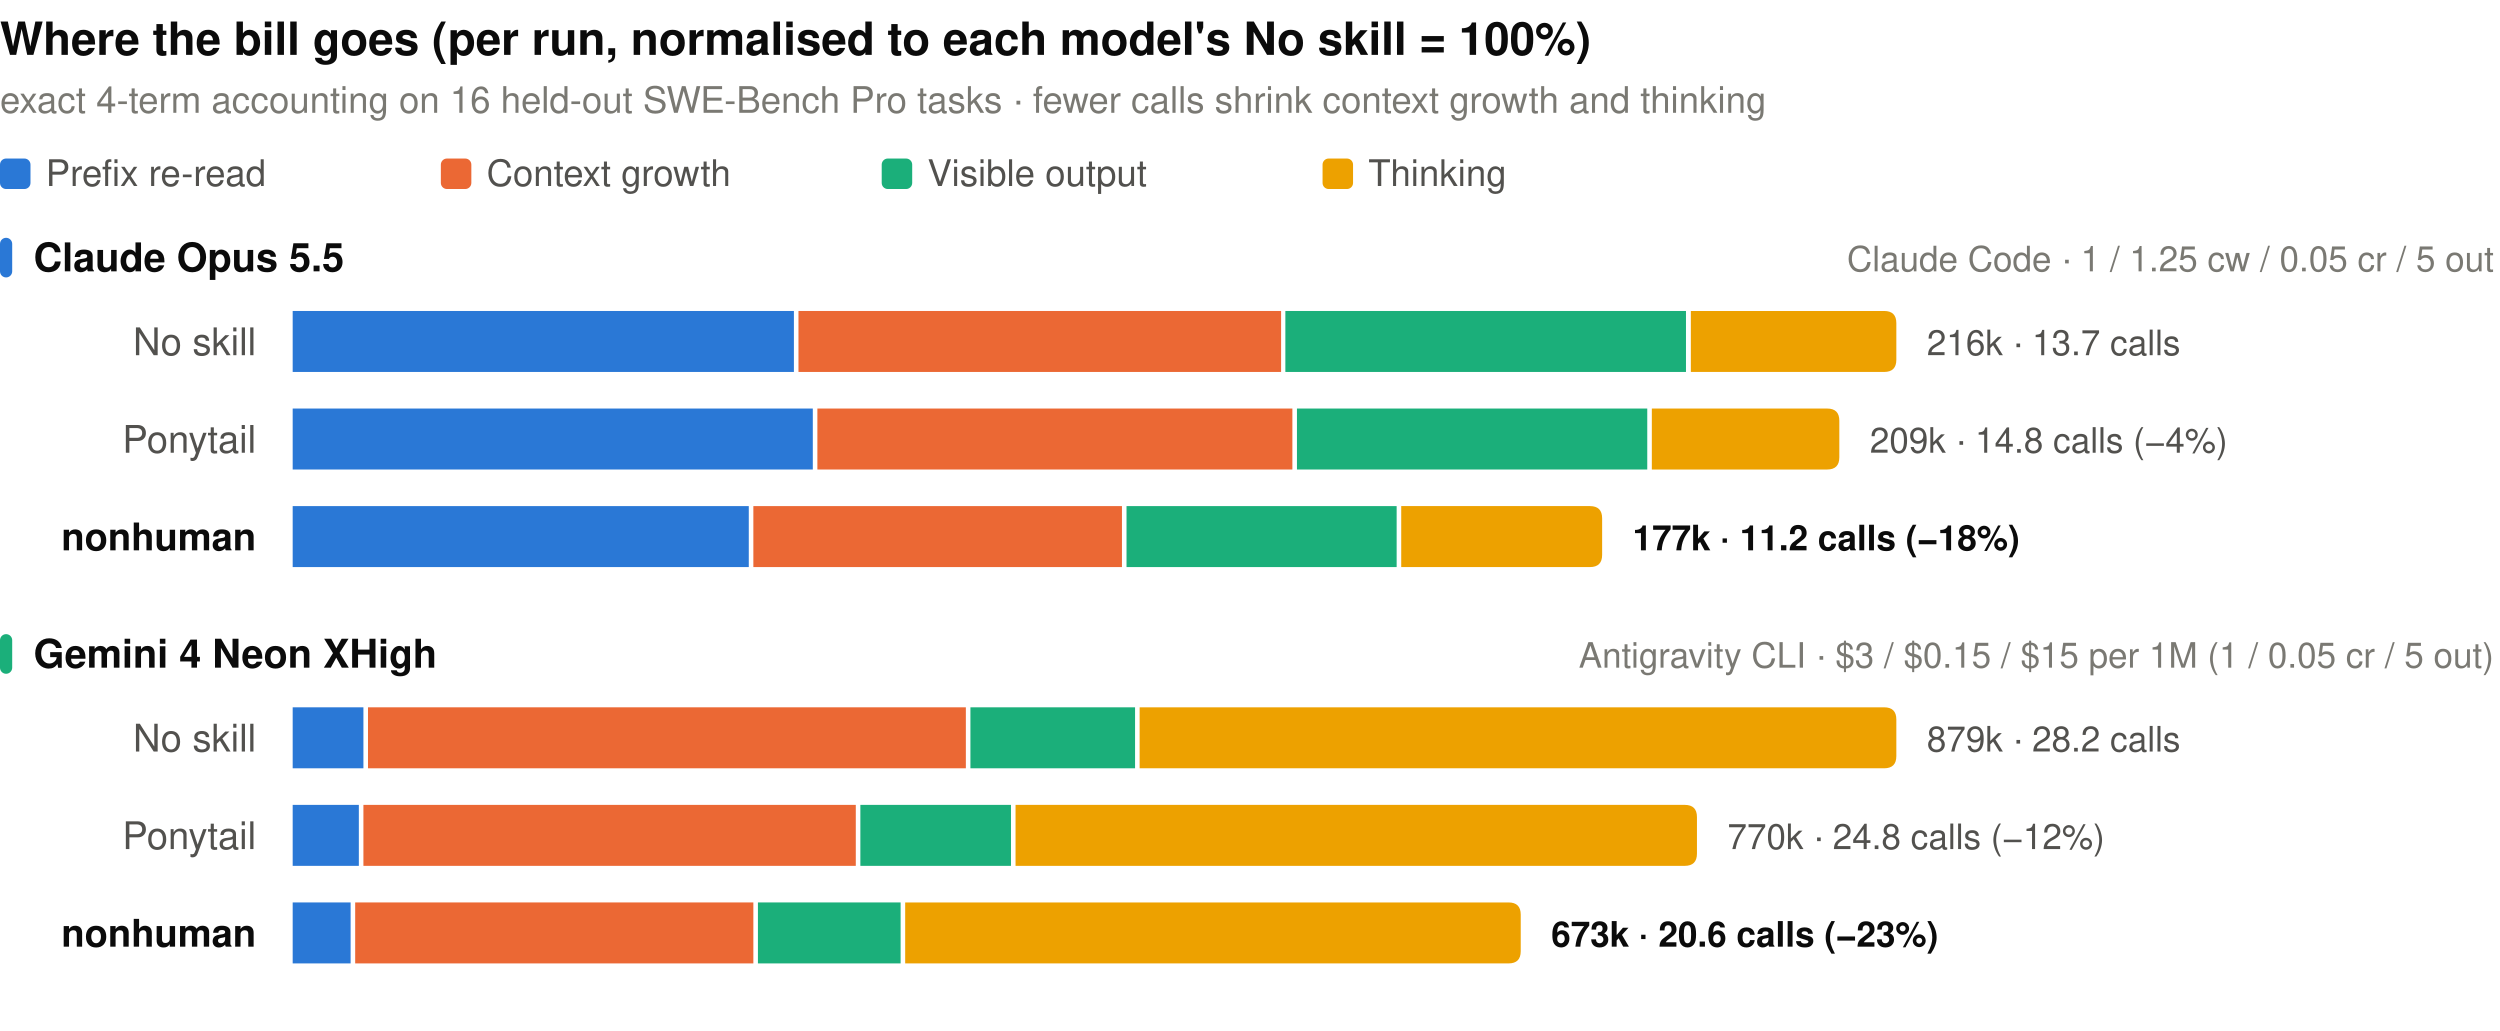
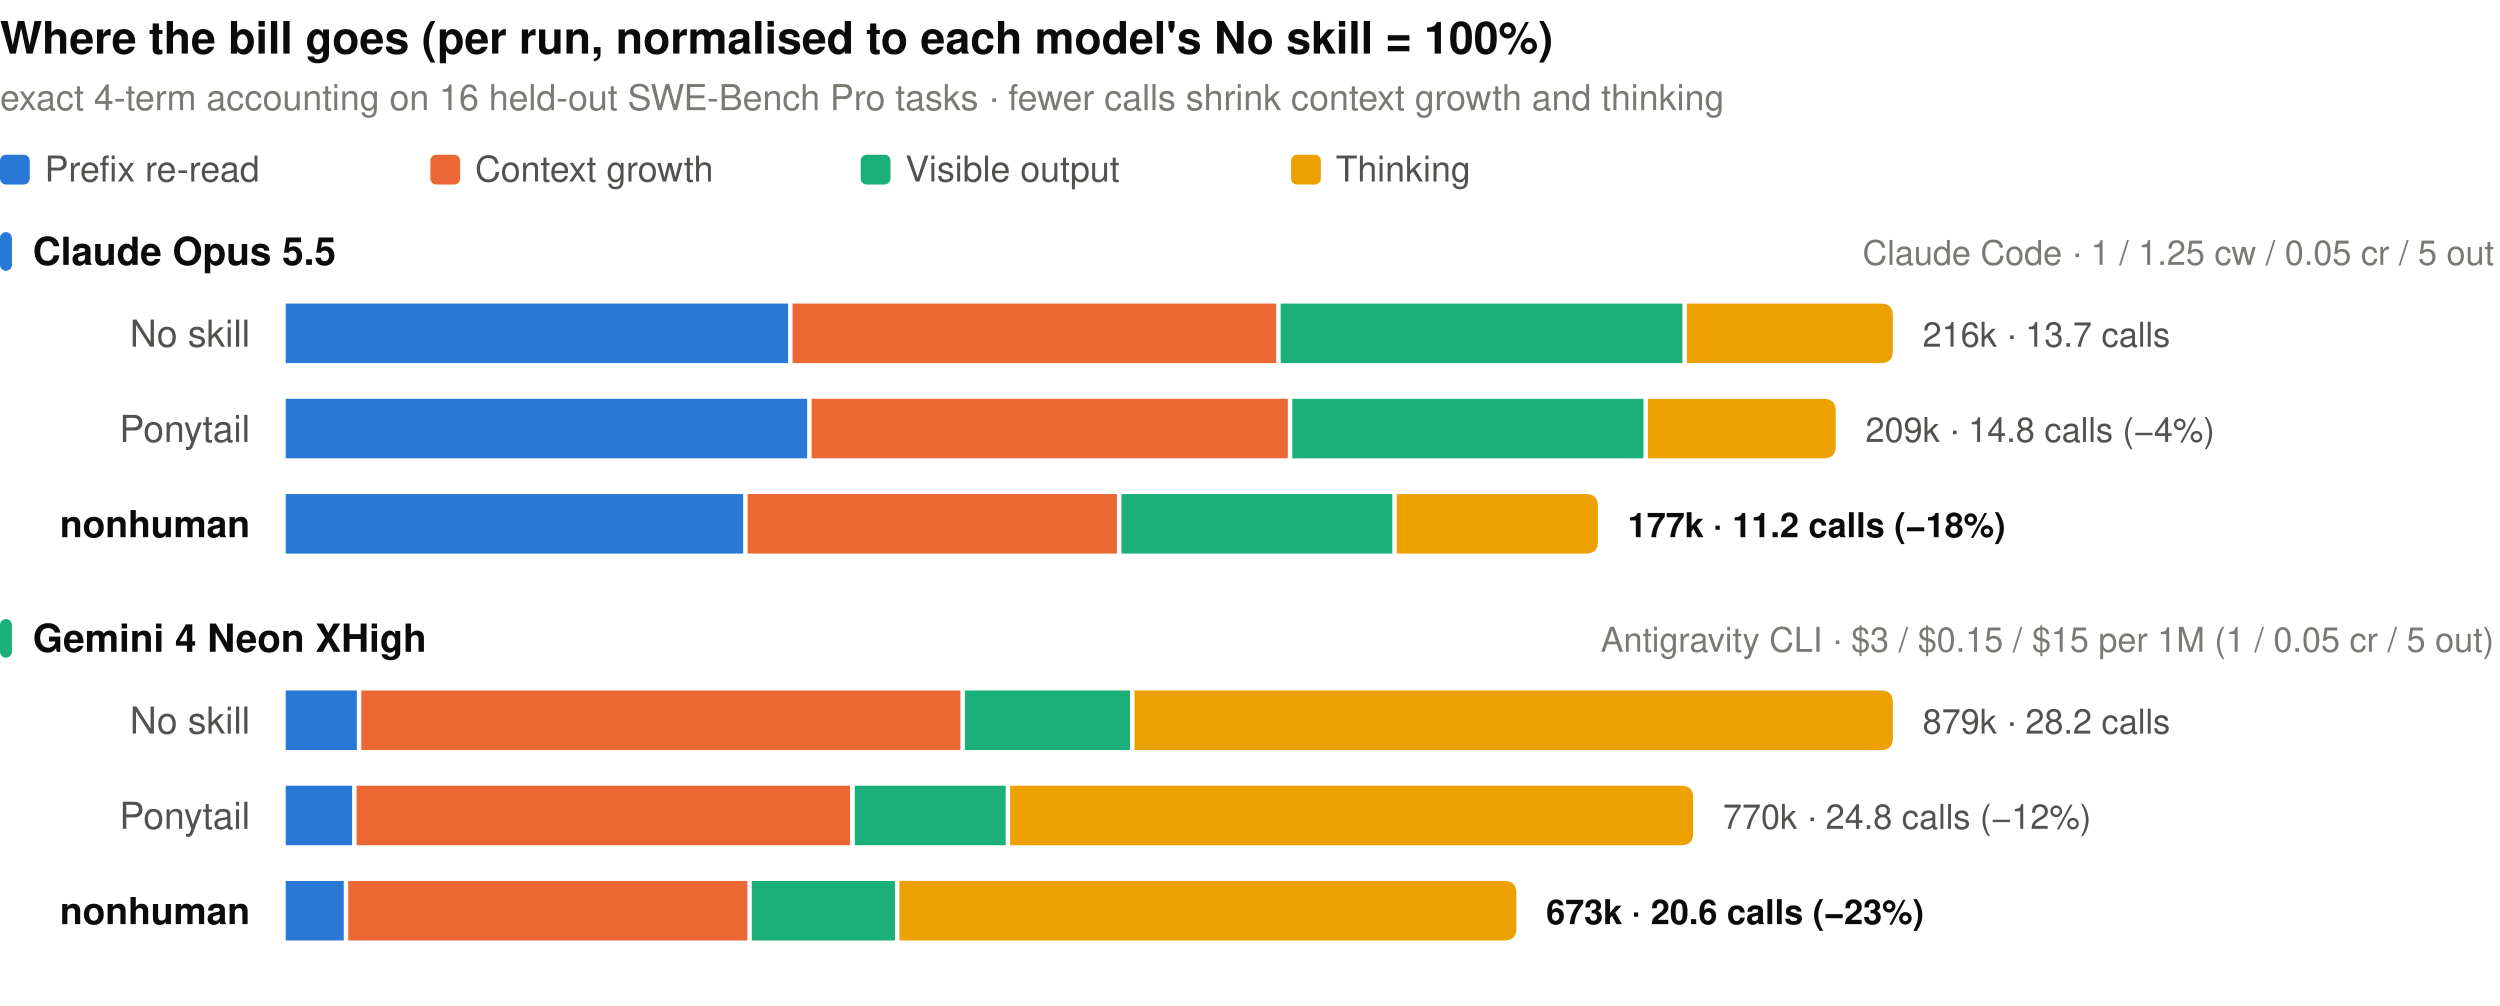
- <svg xmlns="http://www.w3.org/2000/svg" width="820" height="338" viewBox="0 0 820 338" font-family="-apple-system,BlinkMacSystemFont,'Segoe UI',Helvetica,Arial,sans-serif" role="img" aria-label="Billed cost decomposition per run on Claude Opus 5.5 and Gemini 4 Neon XHigh">
+ <svg xmlns="http://www.w3.org/2000/svg" width="840" height="338" viewBox="0 0 840 338" font-family="-apple-system,BlinkMacSystemFont,'Segoe UI',Helvetica,Arial,sans-serif" role="img" aria-label="Billed cost decomposition per run on Claude Opus 5.5 and Gemini 4 Neon XHigh">
  <text x="0.0" y="18.0" fill="#0b0b0b" font-size="15" font-weight="600" text-anchor="start">Where the bill goes (per run, normalised to each model's No skill = 100%)</text>
  <text x="0.0" y="37.0" fill="#7a7973" font-size="12" font-weight="400" text-anchor="start">exact 4-term accounting on 16 held-out SWE-Bench Pro tasks · fewer calls shrink context growth and thinking</text>
  <rect x="0.0" y="52" width="10" height="10" rx="2" fill="#2a78d6" />
  <text x="15.0" y="61.0" fill="#52514e" font-size="12" font-weight="400" text-anchor="start">Prefix re-read</text>
  <rect x="144.6" y="52" width="10" height="10" rx="2" fill="#eb6834" />
  <text x="159.6" y="61.0" fill="#52514e" font-size="12" font-weight="400" text-anchor="start">Context growth</text>
  <rect x="289.2" y="52" width="10" height="10" rx="2" fill="#1baf7a" />
  <text x="304.2" y="61.0" fill="#52514e" font-size="12" font-weight="400" text-anchor="start">Visible output</text>
  <rect x="433.8" y="52" width="10" height="10" rx="2" fill="#eda100" />
  <text x="448.8" y="61.0" fill="#52514e" font-size="12" font-weight="400" text-anchor="start">Thinking</text>
  <rect x="0" y="78" width="4" height="13" rx="2" fill="#2a78d6" />
  <text x="11.0" y="89.0" fill="#0b0b0b" font-size="13" font-weight="650" text-anchor="start">Claude Opus 5.5</text>
-   <text x="818.0" y="89.0" fill="#7a7973" font-size="11.5" font-weight="400" text-anchor="end">Claude Code · 1 / 1.25 cw / 0.05 cr / 5 out</text>
+   <text x="838.0" y="89.0" fill="#7a7973" font-size="11.5" font-weight="400" text-anchor="end">Claude Code · 1 / 1.25 cw / 0.05 cr / 5 out</text>
  <text x="84.0" y="116.5" fill="#52514e" font-size="12.5" font-weight="400" text-anchor="end">No skill</text>
-   <rect x="96.0" y="102.0" width="164.4" height="20" fill="#2a78d6" />
-   <rect x="261.9" y="102.0" width="158.3" height="20" fill="#eb6834" />
-   <rect x="421.6" y="102.0" width="131.4" height="20" fill="#1baf7a" />
-   <path d="M554.6,102.0 H618.0 Q622.0,102.0 622.0,106.0 V118.0 Q622.0,122.0 618.0,122.0 H554.6 Z" fill="#eda100" />
-   <text x="632.0" y="116.5" fill="#52514e" font-size="11.5" font-weight="400" text-anchor="start">216k · 13.7 calls</text>
+   <rect x="96.0" y="102.0" width="168.8" height="20" fill="#2a78d6" />
+   <rect x="266.3" y="102.0" width="162.5" height="20" fill="#eb6834" />
+   <rect x="430.3" y="102.0" width="135.0" height="20" fill="#1baf7a" />
+   <path d="M566.8,102.0 H632.0 Q636.0,102.0 636.0,106.0 V118.0 Q636.0,122.0 632.0,122.0 H566.8 Z" fill="#eda100" />
+   <text x="646.0" y="116.5" fill="#52514e" font-size="11.5" font-weight="400" text-anchor="start">216k · 13.7 calls</text>
  <text x="84.0" y="148.5" fill="#52514e" font-size="12.5" font-weight="400" text-anchor="end">Ponytail</text>
-   <rect x="96.0" y="134.0" width="170.6" height="20" fill="#2a78d6" />
-   <rect x="268.1" y="134.0" width="155.8" height="20" fill="#eb6834" />
-   <rect x="425.4" y="134.0" width="114.9" height="20" fill="#1baf7a" />
-   <path d="M541.8,134.0 H599.3 Q603.3,134.0 603.3,138.0 V150.0 Q603.3,154.0 599.3,154.0 H541.8 Z" fill="#eda100" />
-   <text x="613.3" y="148.5" fill="#52514e" font-size="11.5" font-weight="400" text-anchor="start">209k · 14.8 calls (−4%)</text>
+   <rect x="96.0" y="134.0" width="175.2" height="20" fill="#2a78d6" />
+   <rect x="272.7" y="134.0" width="160.0" height="20" fill="#eb6834" />
+   <rect x="434.2" y="134.0" width="118.0" height="20" fill="#1baf7a" />
+   <path d="M553.7,134.0 H612.8 Q616.8,134.0 616.8,138.0 V150.0 Q616.8,154.0 612.8,154.0 H553.7 Z" fill="#eda100" />
+   <text x="626.8" y="148.5" fill="#52514e" font-size="11.5" font-weight="400" text-anchor="start">209k · 14.8 calls (−4%)</text>
  <text x="84.0" y="180.5" fill="#0b0b0b" font-size="12.5" font-weight="600" text-anchor="end">nonhuman</text>
-   <rect x="96.0" y="166.0" width="149.6" height="20" fill="#2a78d6" />
-   <rect x="247.1" y="166.0" width="120.9" height="20" fill="#eb6834" />
-   <rect x="369.5" y="166.0" width="88.6" height="20" fill="#1baf7a" />
-   <path d="M459.6,166.0 H521.5 Q525.5,166.0 525.5,170.0 V182.0 Q525.5,186.0 521.5,186.0 H459.6 Z" fill="#eda100" />
-   <text x="535.5" y="180.5" fill="#0b0b0b" font-size="11.5" font-weight="600" text-anchor="start">177k · 11.2 calls (−18%)</text>
+   <rect x="96.0" y="166.0" width="153.7" height="20" fill="#2a78d6" />
+   <rect x="251.2" y="166.0" width="124.1" height="20" fill="#eb6834" />
+   <rect x="376.8" y="166.0" width="91.0" height="20" fill="#1baf7a" />
+   <path d="M469.3,166.0 H532.9 Q536.9,166.0 536.9,170.0 V182.0 Q536.9,186.0 532.9,186.0 H469.3 Z" fill="#eda100" />
+   <text x="546.9" y="180.5" fill="#0b0b0b" font-size="11.5" font-weight="600" text-anchor="start">177k · 11.2 calls (−18%)</text>
  <rect x="0" y="208" width="4" height="13" rx="2" fill="#1baf7a" />
  <text x="11.0" y="219.0" fill="#0b0b0b" font-size="13" font-weight="650" text-anchor="start">Gemini 4 Neon XHigh</text>
-   <text x="818.0" y="219.0" fill="#7a7973" font-size="11.5" font-weight="400" text-anchor="end">Antigravity CLI · $3 / $0.15 / $15 per 1M (1 / 0.05 cr / 5 out)</text>
+   <text x="838.0" y="219.0" fill="#7a7973" font-size="11.5" font-weight="400" text-anchor="end">Antigravity CLI · $3 / $0.15 / $15 per 1M (1 / 0.05 cr / 5 out)</text>
  <text x="84.0" y="246.5" fill="#52514e" font-size="12.5" font-weight="400" text-anchor="end">No skill</text>
-   <rect x="96.0" y="232.0" width="23.2" height="20" fill="#2a78d6" />
-   <rect x="120.7" y="232.0" width="196.1" height="20" fill="#eb6834" />
-   <rect x="318.3" y="232.0" width="54.0" height="20" fill="#1baf7a" />
-   <path d="M373.8,232.0 H618.0 Q622.0,232.0 622.0,236.0 V248.0 Q622.0,252.0 618.0,252.0 H373.8 Z" fill="#eda100" />
-   <text x="632.0" y="246.5" fill="#52514e" font-size="11.5" font-weight="400" text-anchor="start">879k · 28.2 calls</text>
+   <rect x="96.0" y="232.0" width="23.9" height="20" fill="#2a78d6" />
+   <rect x="121.4" y="232.0" width="201.3" height="20" fill="#eb6834" />
+   <rect x="324.2" y="232.0" width="55.5" height="20" fill="#1baf7a" />
+   <path d="M381.2,232.0 H632.0 Q636.0,232.0 636.0,236.0 V248.0 Q636.0,252.0 632.0,252.0 H381.2 Z" fill="#eda100" />
+   <text x="646.0" y="246.5" fill="#52514e" font-size="11.5" font-weight="400" text-anchor="start">879k · 28.2 calls</text>
  <text x="84.0" y="278.5" fill="#52514e" font-size="12.5" font-weight="400" text-anchor="end">Ponytail</text>
-   <rect x="96.0" y="264.0" width="21.7" height="20" fill="#2a78d6" />
-   <rect x="119.2" y="264.0" width="161.5" height="20" fill="#eb6834" />
-   <rect x="282.2" y="264.0" width="49.4" height="20" fill="#1baf7a" />
-   <path d="M333.1,264.0 H552.6 Q556.6,264.0 556.6,268.0 V280.0 Q556.6,284.0 552.6,284.0 H333.1 Z" fill="#eda100" />
-   <text x="566.6" y="278.5" fill="#52514e" font-size="11.5" font-weight="400" text-anchor="start">770k · 24.8 calls (−12%)</text>
+   <rect x="96.0" y="264.0" width="22.3" height="20" fill="#2a78d6" />
+   <rect x="119.8" y="264.0" width="165.8" height="20" fill="#eb6834" />
+   <rect x="287.2" y="264.0" width="50.7" height="20" fill="#1baf7a" />
+   <path d="M339.4,264.0 H564.9 Q568.9,264.0 568.9,268.0 V280.0 Q568.9,284.0 564.9,284.0 H339.4 Z" fill="#eda100" />
+   <text x="578.9" y="278.5" fill="#52514e" font-size="11.5" font-weight="400" text-anchor="start">770k · 24.8 calls (−12%)</text>
  <text x="84.0" y="310.5" fill="#0b0b0b" font-size="12.5" font-weight="600" text-anchor="end">nonhuman</text>
-   <rect x="96.0" y="296.0" width="19.0" height="20" fill="#2a78d6" />
-   <rect x="116.5" y="296.0" width="130.6" height="20" fill="#eb6834" />
-   <rect x="248.6" y="296.0" width="46.8" height="20" fill="#1baf7a" />
-   <path d="M296.9,296.0 H494.8 Q498.8,296.0 498.8,300.0 V312.0 Q498.8,316.0 494.8,316.0 H296.9 Z" fill="#eda100" />
-   <text x="508.8" y="310.5" fill="#0b0b0b" font-size="11.5" font-weight="600" text-anchor="start">673k · 20.6 calls (−23%)</text>
+   <rect x="96.0" y="296.0" width="19.5" height="20" fill="#2a78d6" />
+   <rect x="117.0" y="296.0" width="134.1" height="20" fill="#eb6834" />
+   <rect x="252.6" y="296.0" width="48.1" height="20" fill="#1baf7a" />
+   <path d="M302.2,296.0 H505.5 Q509.5,296.0 509.5,300.0 V312.0 Q509.5,316.0 505.5,316.0 H302.2 Z" fill="#eda100" />
+   <text x="519.5" y="310.5" fill="#0b0b0b" font-size="11.5" font-weight="600" text-anchor="start">673k · 20.6 calls (−23%)</text>
</svg>
